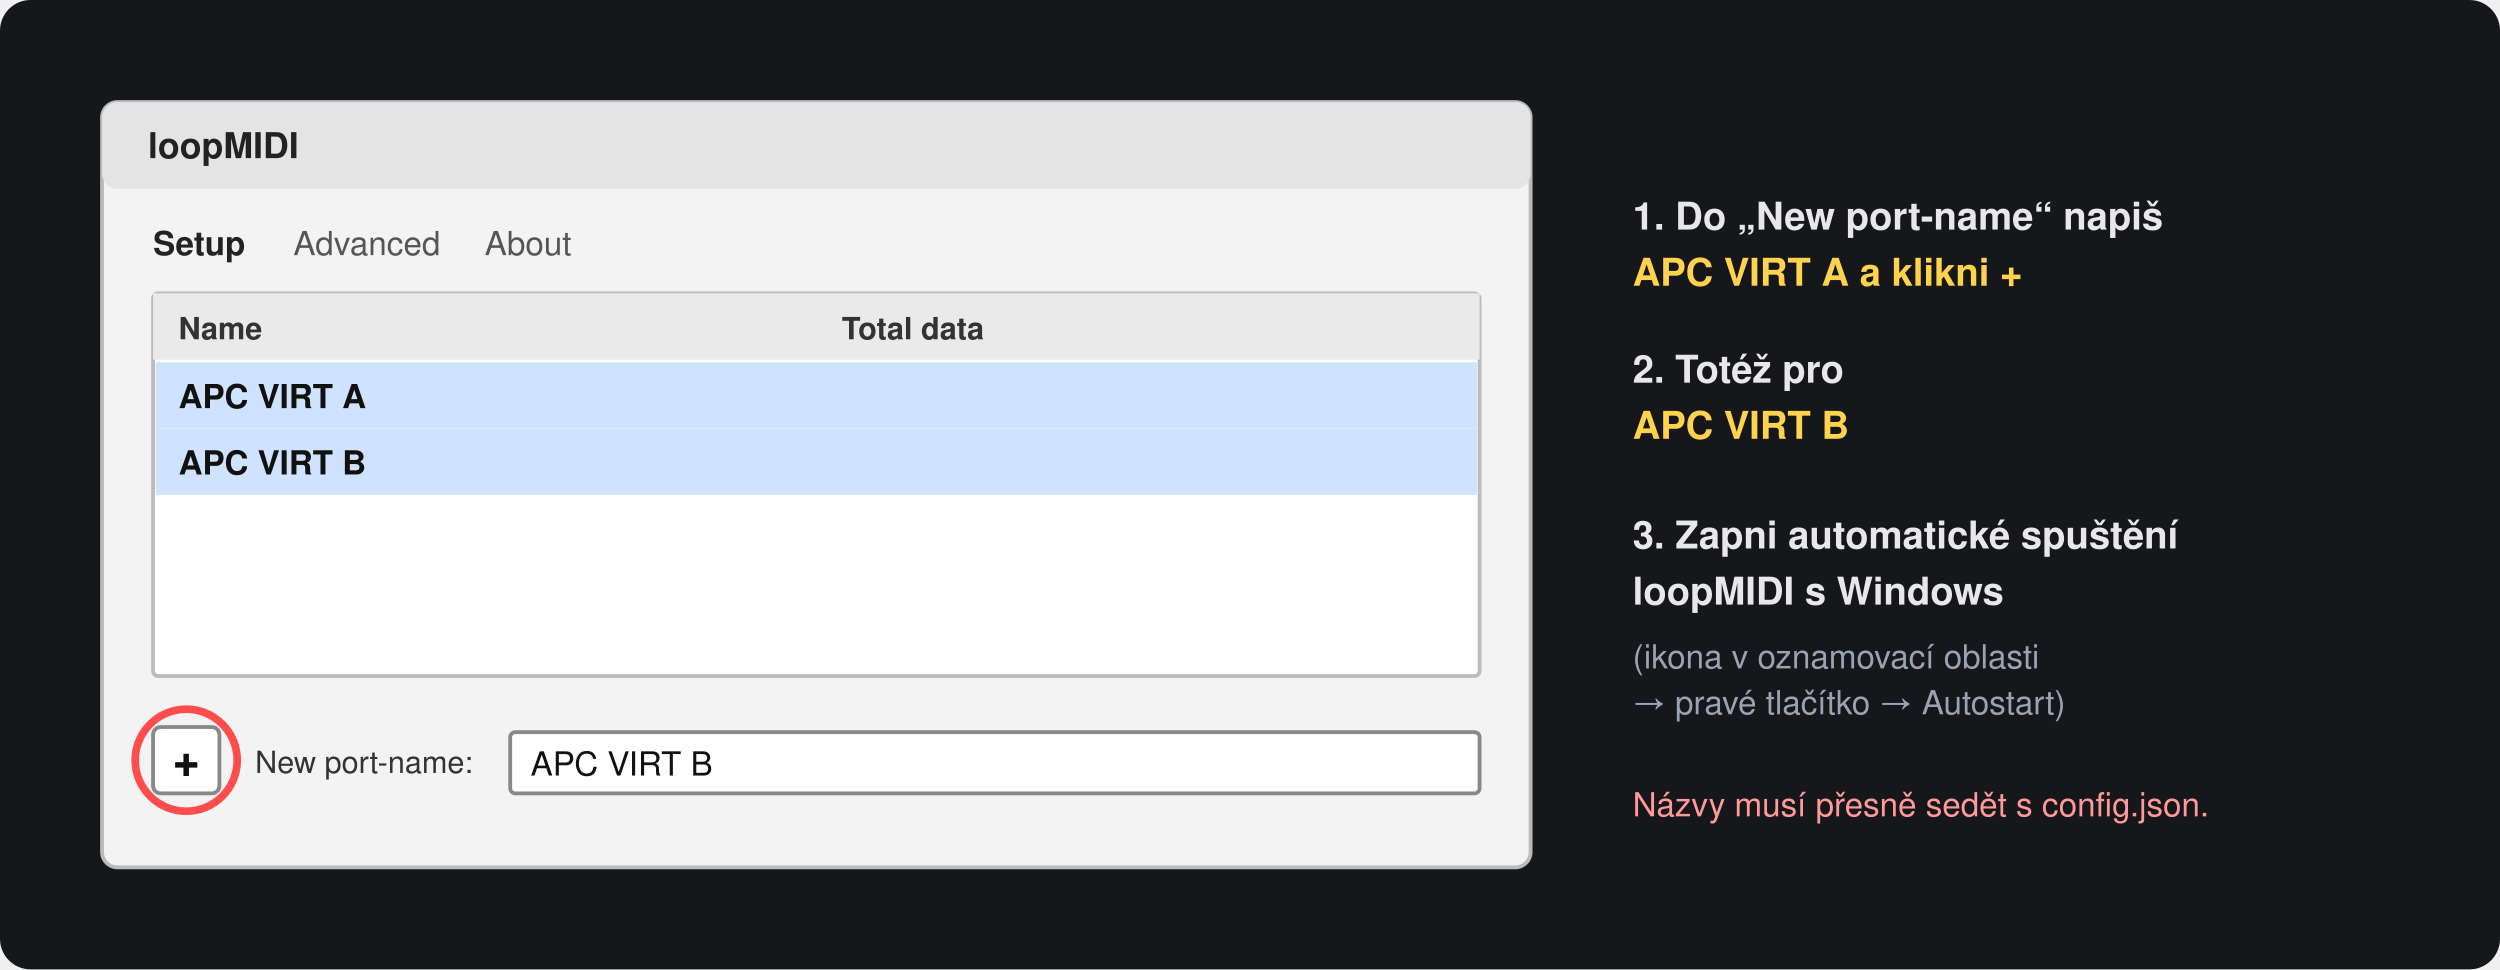
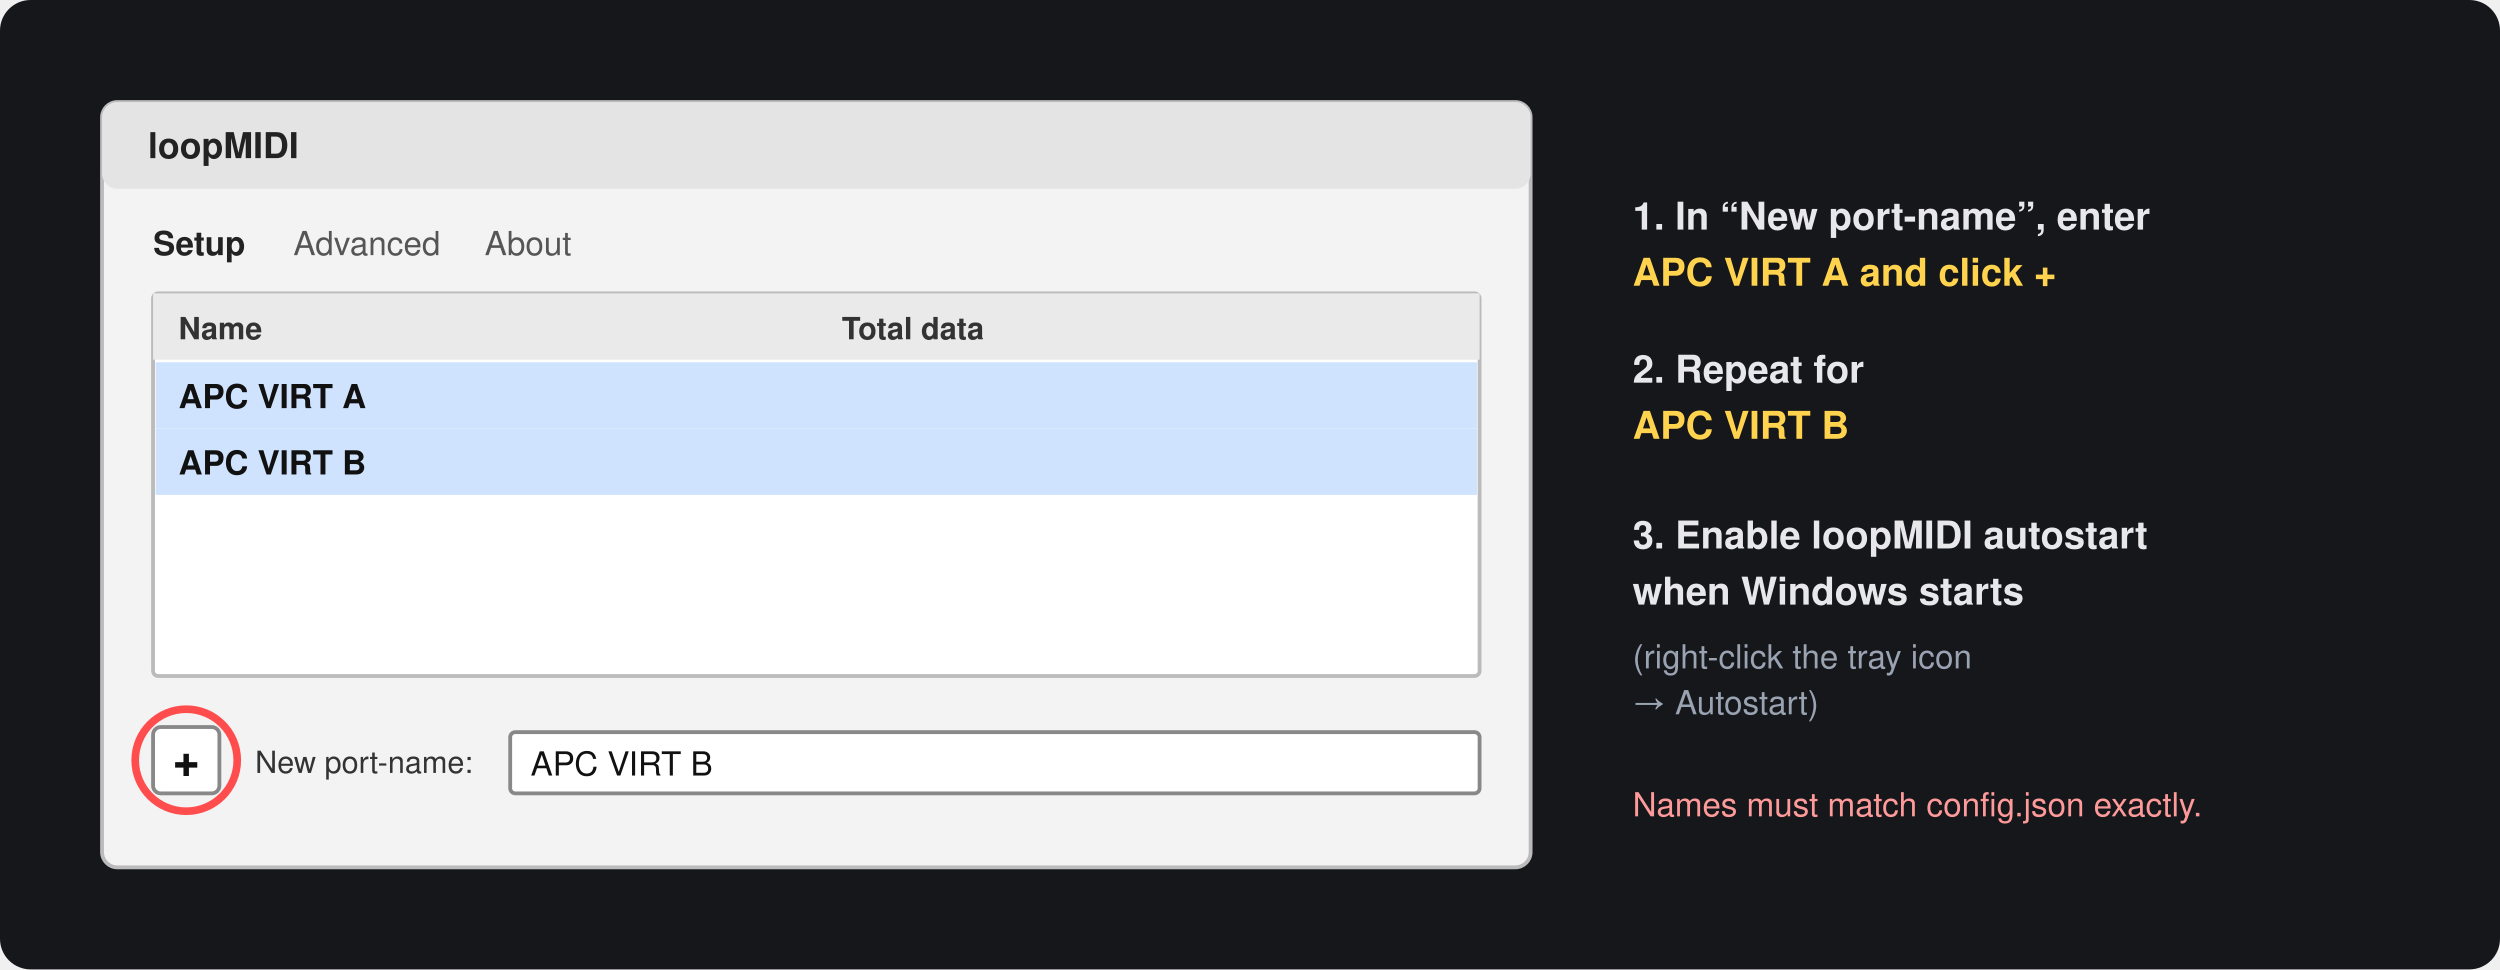
<svg xmlns="http://www.w3.org/2000/svg" width="980" height="380" viewBox="0 0 980 380" font-family="Segoe UI,Helvetica,Arial,sans-serif">
  <rect width="980" height="380" rx="12" fill="#16171b" />
  <rect x="40" y="40" width="560" height="300" rx="6" fill="#f3f3f3" stroke="#bbb" stroke-width="1.5" />
  <rect x="40" y="40" width="560" height="34" rx="6" fill="#e4e4e4" />
  <text x="58" y="62" font-size="14" fill="#222" font-weight="600" text-anchor="start">loopMIDI</text>
  <text x="60" y="100" font-size="13" fill="#222" font-weight="700" text-anchor="start">Setup</text>
  <text x="115" y="100" font-size="13" fill="#555" font-weight="400" text-anchor="start">Advanced</text>
  <text x="190" y="100" font-size="13" fill="#555" font-weight="400" text-anchor="start">About</text>
  <rect x="60" y="115" width="520" height="150" rx="2" fill="#fff" stroke="#bbb" stroke-width="1.5" />
  <rect x="60" y="115" width="520" height="26" fill="#eaeaea" />
  <text x="70" y="133" font-size="12" fill="#333" font-weight="600" text-anchor="start">Name</text>
  <text x="330" y="133" font-size="12" fill="#333" font-weight="600" text-anchor="start">Total data</text>
  <rect x="61" y="142" width="518" height="26" fill="#cfe3ff" />
  <text x="70" y="160" font-size="13" fill="#111" font-weight="700" text-anchor="start">APC VIRT A</text>
  <rect x="61" y="168" width="518" height="26" fill="#cfe3ff" />
  <text x="70" y="186" font-size="13" fill="#111" font-weight="700" text-anchor="start">APC VIRT B</text>
  <rect x="60" y="285" width="26" height="26" rx="3" fill="#fff" stroke="#888" stroke-width="1.5" />
  <text x="73" y="304" font-size="18" fill="#111" font-weight="700" text-anchor="middle">+</text>
  <text x="100" y="303" font-size="12" fill="#333" font-weight="400" text-anchor="start">New port-name:</text>
  <rect x="200" y="287" width="380" height="24" rx="2" fill="#fff" stroke="#888" stroke-width="1.5" />
  <text x="208" y="304" font-size="13" fill="#111" font-weight="400" text-anchor="start">APC VIRT B</text>
  <circle cx="73" cy="298" r="20" fill="none" stroke="#ff4d4d" stroke-width="3" />
-   <text x="640" y="90" font-size="15" fill="#e8e8ea" font-weight="600" text-anchor="start">1. Do „New port-name“ napiš</text>
-   <text x="640" y="112" font-size="15" fill="#ffd34d" font-weight="700" text-anchor="start">   APC VIRT A  a klikni +</text>
-   <text x="640" y="150" font-size="15" fill="#e8e8ea" font-weight="600" text-anchor="start">2. Totéž pro</text>
+   <text x="640" y="90" font-size="15" fill="#e8e8ea" font-weight="600" text-anchor="start">1. In “New port-name”, enter</text>
+   <text x="640" y="112" font-size="15" fill="#ffd34d" font-weight="700" text-anchor="start">   APC VIRT A and click +</text>
+   <text x="640" y="150" font-size="15" fill="#e8e8ea" font-weight="600" text-anchor="start">2. Repeat for</text>
  <text x="640" y="172" font-size="15" fill="#ffd34d" font-weight="700" text-anchor="start">   APC VIRT B</text>
-   <text x="640" y="215" font-size="15" fill="#e8e8ea" font-weight="600" text-anchor="start">3. Zapni automatické spuštění</text>
-   <text x="640" y="237" font-size="15" fill="#e8e8ea" font-weight="600" text-anchor="start">   loopMIDI s Windows</text>
-   <text x="640" y="262" font-size="13" fill="#9aa3b2" font-weight="400" text-anchor="start">   (ikona v oznamovací oblasti</text>
-   <text x="640" y="280" font-size="13" fill="#9aa3b2" font-weight="400" text-anchor="start">   → pravé tlačítko → Autostart)</text>
-   <text x="640" y="320" font-size="13" fill="#ff9a9a" font-weight="400" text-anchor="start">Názvy musí přesně sedět s config.json.</text>
+   <text x="640" y="215" font-size="15" fill="#e8e8ea" font-weight="600" text-anchor="start">3. Enable loopMIDI autostart</text>
+   <text x="640" y="237" font-size="15" fill="#e8e8ea" font-weight="600" text-anchor="start">   when Windows starts</text>
+   <text x="640" y="262" font-size="13" fill="#9aa3b2" font-weight="400" text-anchor="start">   (right-click the tray icon</text>
+   <text x="640" y="280" font-size="13" fill="#9aa3b2" font-weight="400" text-anchor="start">   → Autostart)</text>
+   <text x="640" y="320" font-size="13" fill="#ff9a9a" font-weight="400" text-anchor="start">Names must match config.json exactly.</text>
</svg>
